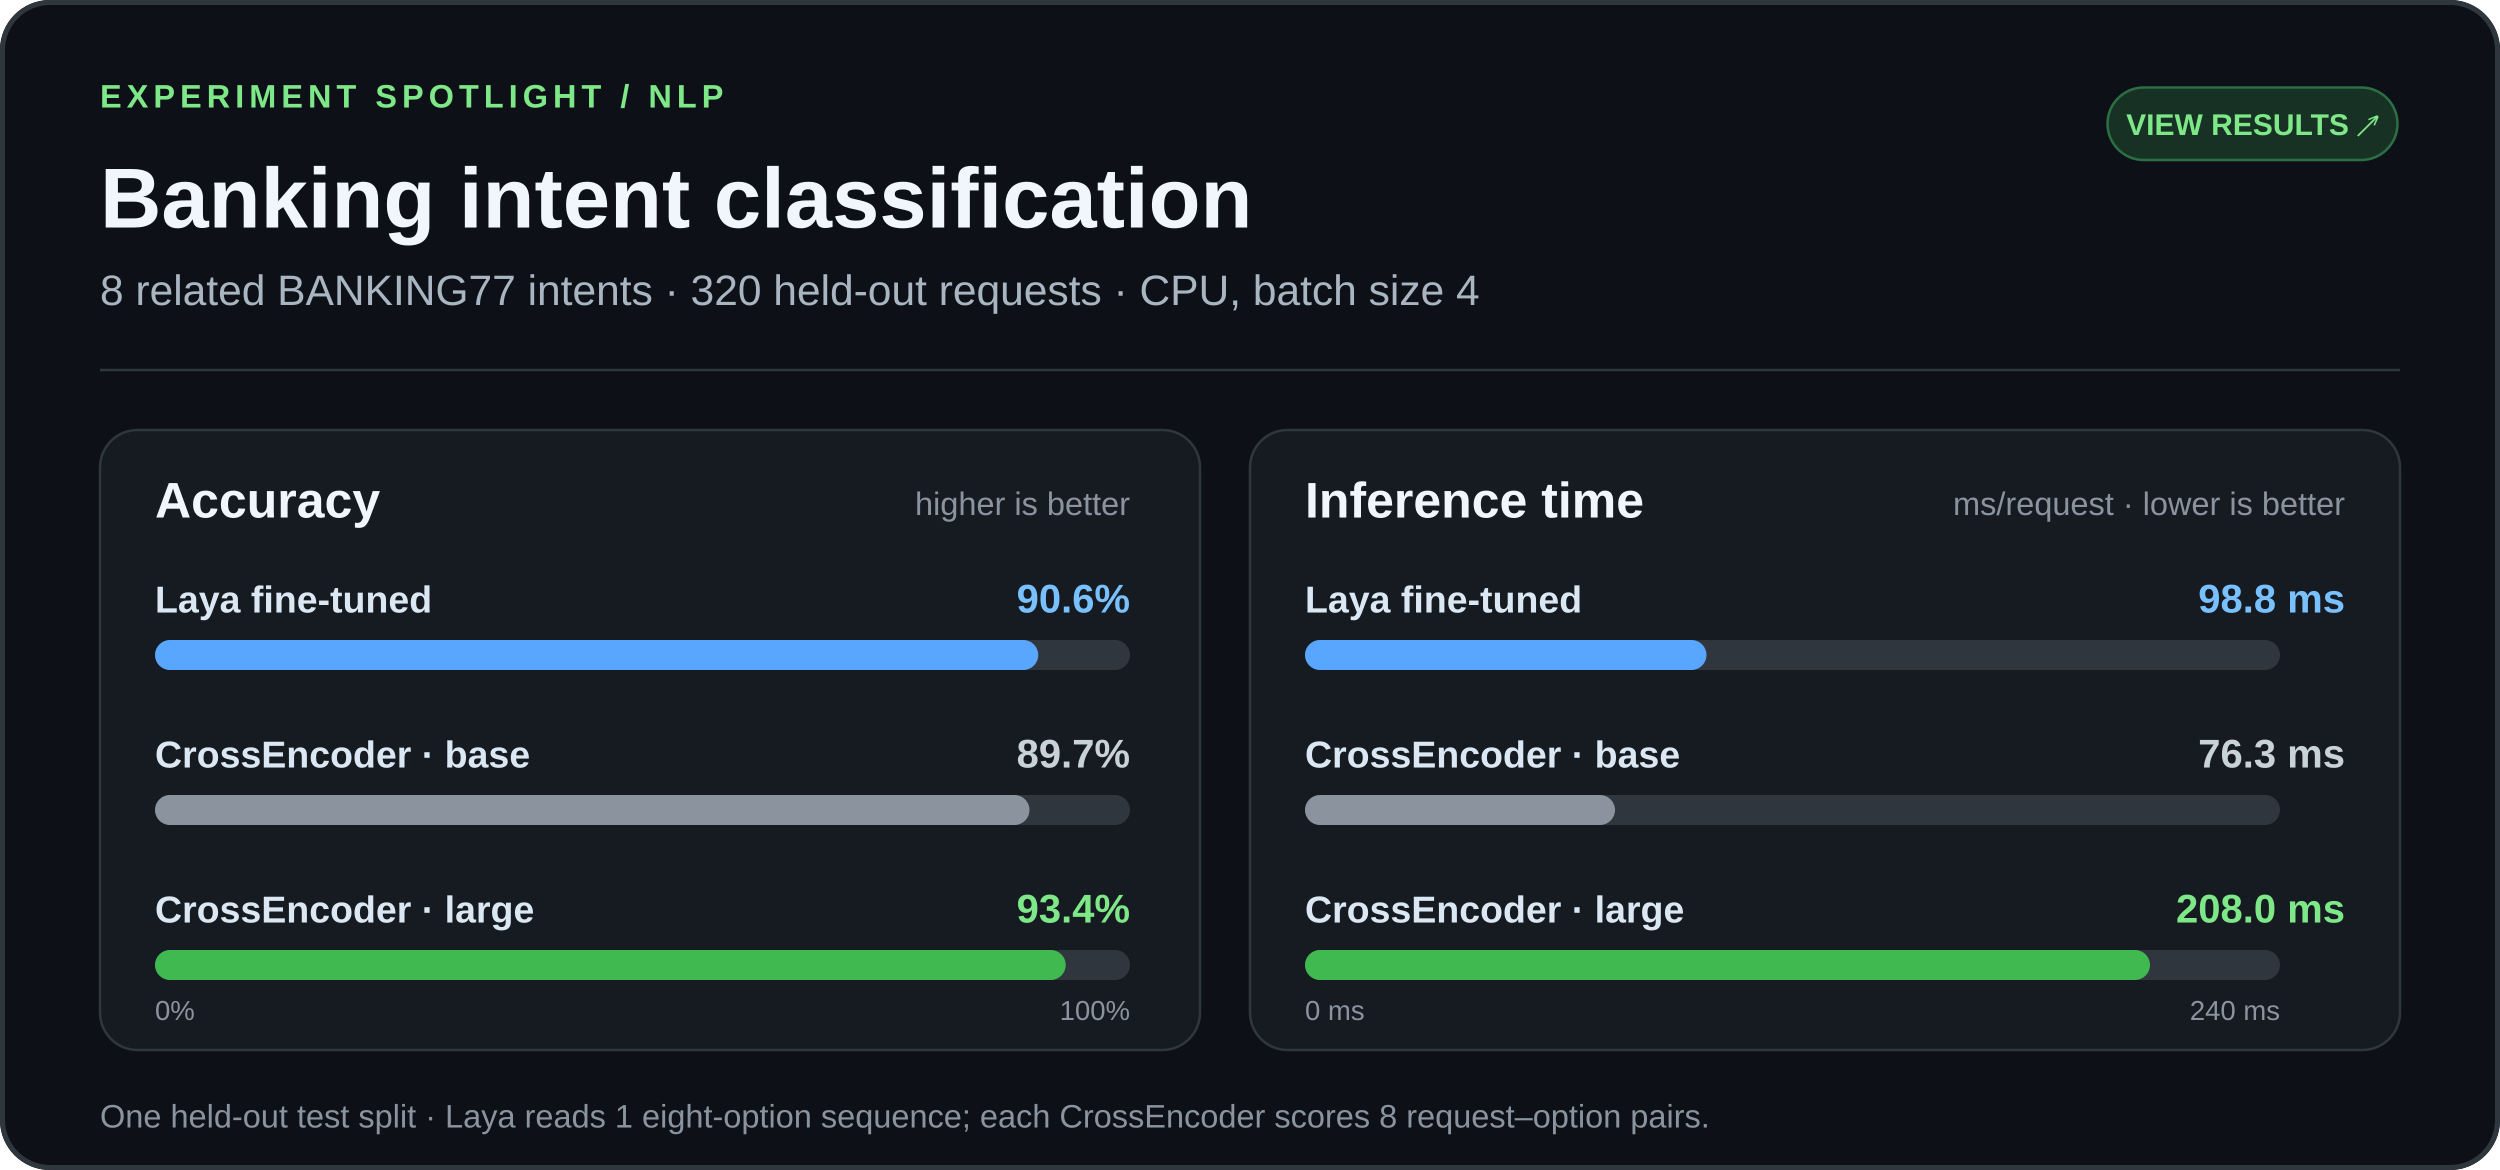
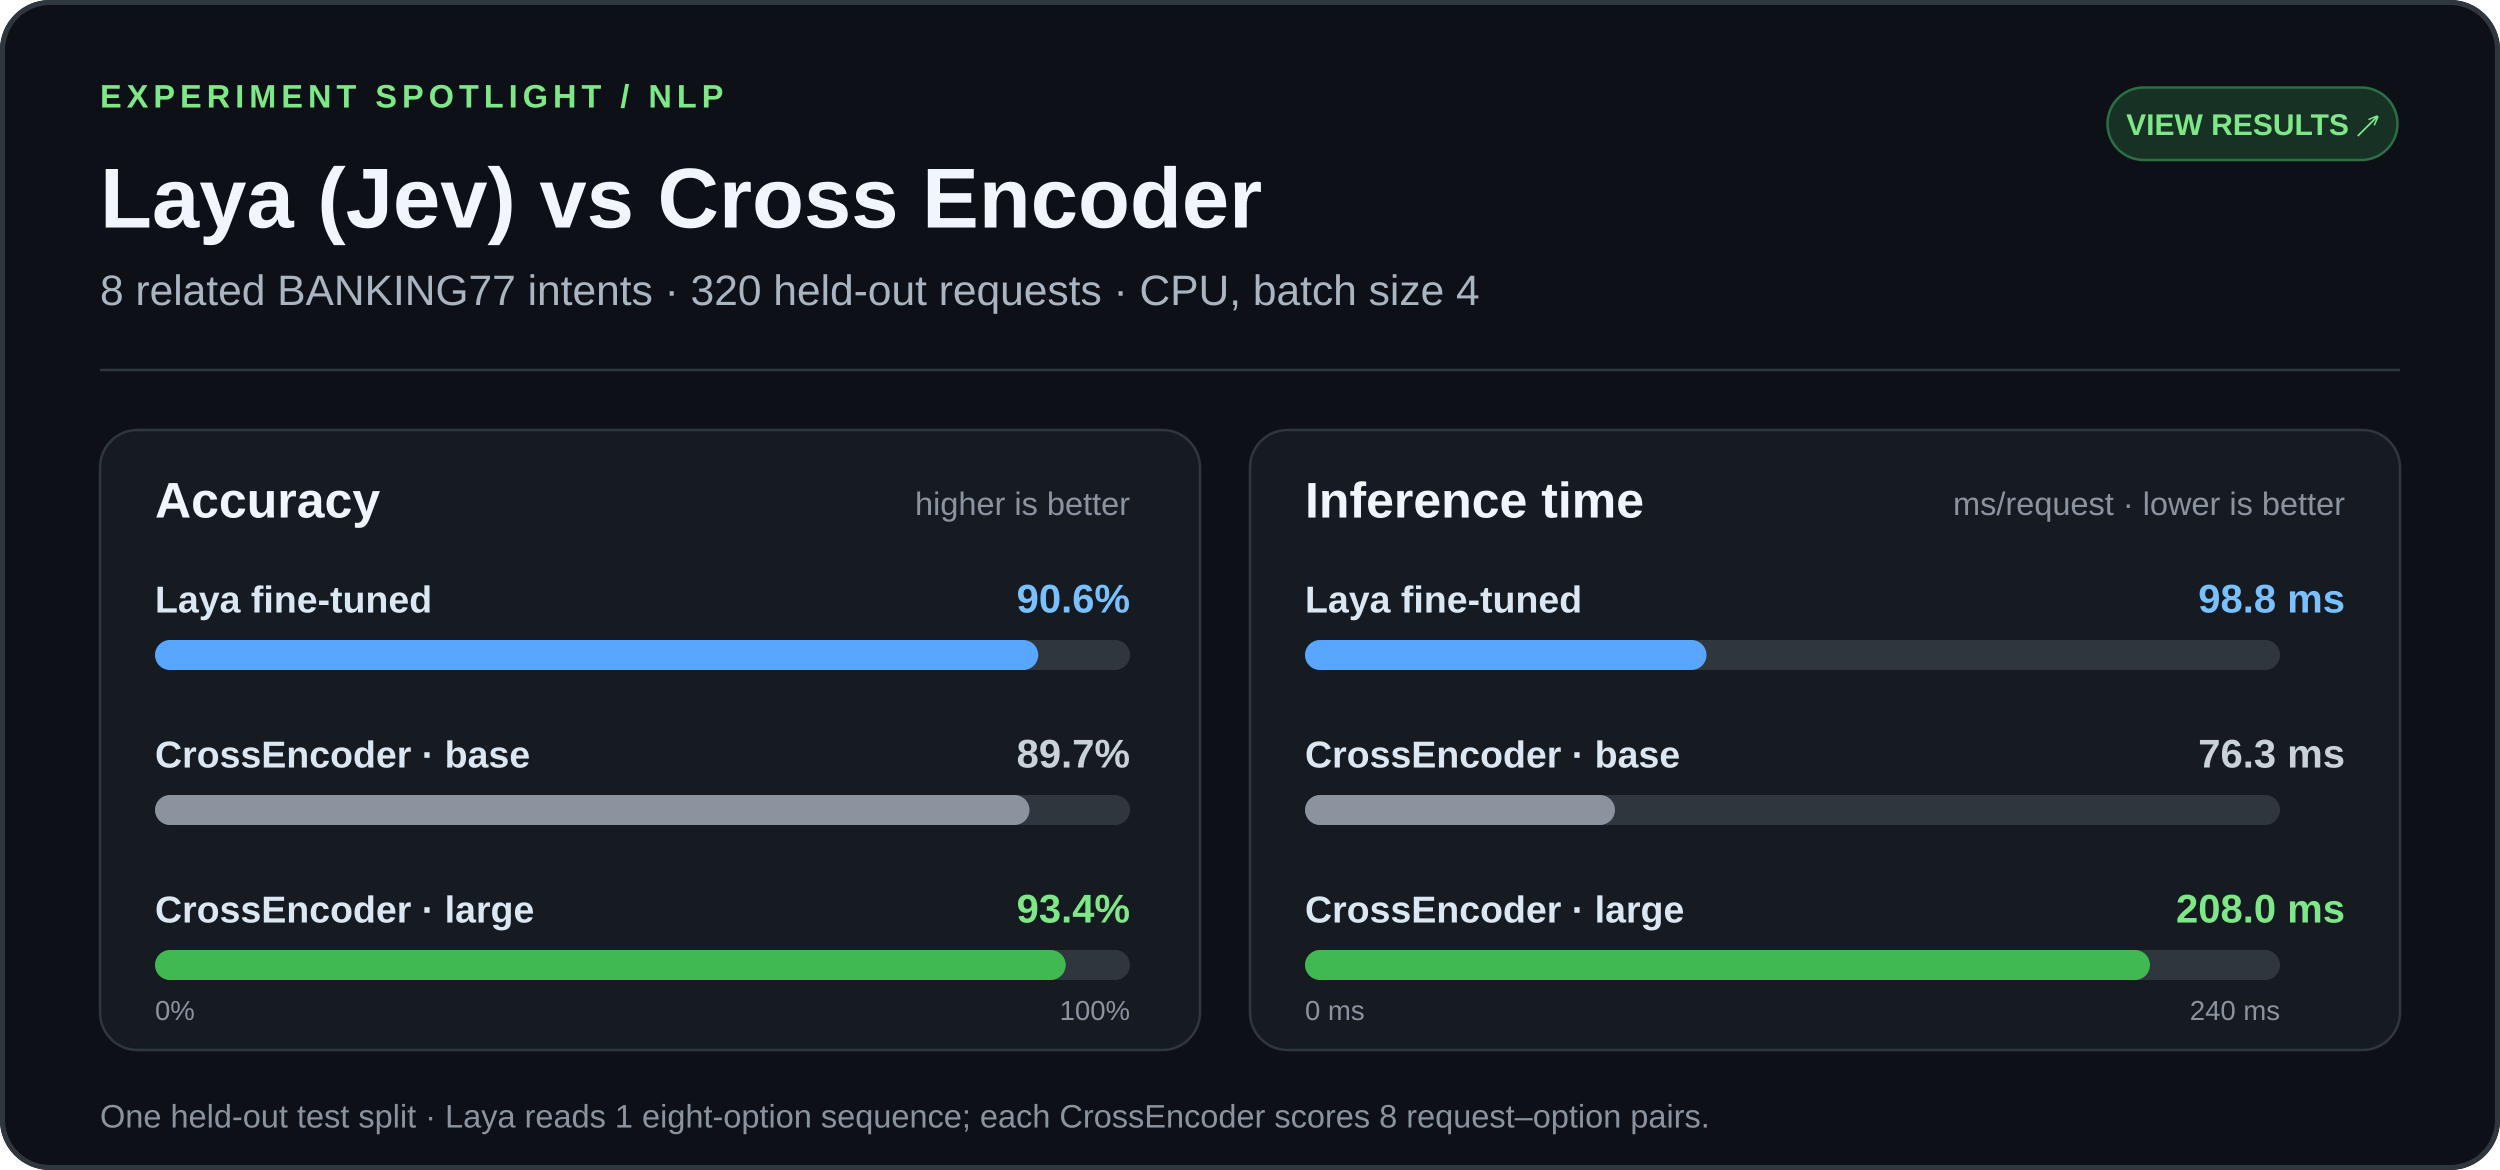
<svg xmlns="http://www.w3.org/2000/svg" viewBox="0 0 1000 468" role="img" aria-labelledby="title description">
  <rect width="1000" height="468" rx="20" fill="#0d1117" />
  <rect x="1" y="1" width="998" height="466" rx="19" fill="none" stroke="#30363d" stroke-width="2" />
  <text x="40" y="43" fill="#7ee787" font-family="Arial, Helvetica, sans-serif" font-size="13" font-weight="700" letter-spacing="2">EXPERIMENT SPOTLIGHT / NLP</text>
-   <text x="40" y="91" fill="#f0f6fc" font-family="Arial, Helvetica, sans-serif" font-size="34" font-weight="700">Banking intent classification</text>
+   <text x="40" y="91" fill="#f0f6fc" font-family="Arial, Helvetica, sans-serif" font-size="34" font-weight="700">Laya (Jev) vs Cross Encoder</text>
  <text x="40" y="122" fill="#aab5c2" font-family="Arial, Helvetica, sans-serif" font-size="17">8 related BANKING77 intents  ·  320 held-out requests  ·  CPU, batch size 4</text>
  <rect x="843" y="35" width="116" height="29" rx="14.5" fill="#173224" stroke="#2b6f43" />
  <text x="901" y="54" text-anchor="middle" fill="#7ee787" font-family="Arial, Helvetica, sans-serif" font-size="12" font-weight="700">VIEW RESULTS ↗</text>
  <line x1="40" y1="148" x2="960" y2="148" stroke="#30363d" />
  <rect x="40" y="172" width="440" height="248" rx="15" fill="#161b22" stroke="#30363d" />
  <rect x="500" y="172" width="460" height="248" rx="15" fill="#161b22" stroke="#30363d" />
  <text x="62" y="207" fill="#f0f6fc" font-family="Arial, Helvetica, sans-serif" font-size="20" font-weight="700">Accuracy</text>
  <text x="452" y="206" text-anchor="end" fill="#8b949e" font-family="Arial, Helvetica, sans-serif" font-size="13">higher is better</text>
  <text x="522" y="207" fill="#f0f6fc" font-family="Arial, Helvetica, sans-serif" font-size="20" font-weight="700">Inference time</text>
  <text x="938" y="206" text-anchor="end" fill="#8b949e" font-family="Arial, Helvetica, sans-serif" font-size="13">ms/request · lower is better</text>
  <text x="62" y="245" fill="#dbe7f2" font-family="Arial, Helvetica, sans-serif" font-size="15" font-weight="600">Laya fine-tuned</text>
  <text x="452" y="245" text-anchor="end" fill="#79c0ff" font-family="Arial, Helvetica, sans-serif" font-size="16" font-weight="700">90.6%</text>
  <rect x="62" y="256" width="390" height="12" rx="6" fill="#30363d" />
  <rect x="62" y="256" width="353.3" height="12" rx="6" fill="#58a6ff" />
  <text x="522" y="245" fill="#dbe7f2" font-family="Arial, Helvetica, sans-serif" font-size="15" font-weight="600">Laya fine-tuned</text>
  <text x="938" y="245" text-anchor="end" fill="#79c0ff" font-family="Arial, Helvetica, sans-serif" font-size="16" font-weight="700">98.8 ms</text>
  <rect x="522" y="256" width="390" height="12" rx="6" fill="#30363d" />
  <rect x="522" y="256" width="160.6" height="12" rx="6" fill="#58a6ff" />
  <text x="62" y="307" fill="#dbe7f2" font-family="Arial, Helvetica, sans-serif" font-size="15" font-weight="600">CrossEncoder · base</text>
  <text x="452" y="307" text-anchor="end" fill="#c9d1d9" font-family="Arial, Helvetica, sans-serif" font-size="16" font-weight="700">89.7%</text>
  <rect x="62" y="318" width="390" height="12" rx="6" fill="#30363d" />
  <rect x="62" y="318" width="349.8" height="12" rx="6" fill="#8b949e" />
  <text x="522" y="307" fill="#dbe7f2" font-family="Arial, Helvetica, sans-serif" font-size="15" font-weight="600">CrossEncoder · base</text>
  <text x="938" y="307" text-anchor="end" fill="#c9d1d9" font-family="Arial, Helvetica, sans-serif" font-size="16" font-weight="700">76.3 ms</text>
  <rect x="522" y="318" width="390" height="12" rx="6" fill="#30363d" />
  <rect x="522" y="318" width="124.0" height="12" rx="6" fill="#8b949e" />
  <text x="62" y="369" fill="#dbe7f2" font-family="Arial, Helvetica, sans-serif" font-size="15" font-weight="600">CrossEncoder · large</text>
  <text x="452" y="369" text-anchor="end" fill="#7ee787" font-family="Arial, Helvetica, sans-serif" font-size="16" font-weight="700">93.4%</text>
  <rect x="62" y="380" width="390" height="12" rx="6" fill="#30363d" />
  <rect x="62" y="380" width="364.3" height="12" rx="6" fill="#3fb950" />
  <text x="522" y="369" fill="#dbe7f2" font-family="Arial, Helvetica, sans-serif" font-size="15" font-weight="600">CrossEncoder · large</text>
  <text x="938" y="369" text-anchor="end" fill="#7ee787" font-family="Arial, Helvetica, sans-serif" font-size="16" font-weight="700">208.0 ms</text>
  <rect x="522" y="380" width="390" height="12" rx="6" fill="#30363d" />
  <rect x="522" y="380" width="338.0" height="12" rx="6" fill="#3fb950" />
  <text x="62" y="408" fill="#8b949e" font-family="Arial, Helvetica, sans-serif" font-size="11">0%</text>
  <text x="452" y="408" text-anchor="end" fill="#8b949e" font-family="Arial, Helvetica, sans-serif" font-size="11">100%</text>
  <text x="522" y="408" fill="#8b949e" font-family="Arial, Helvetica, sans-serif" font-size="11">0 ms</text>
  <text x="912" y="408" text-anchor="end" fill="#8b949e" font-family="Arial, Helvetica, sans-serif" font-size="11">240 ms</text>
  <text x="40" y="451" fill="#8b949e" font-family="Arial, Helvetica, sans-serif" font-size="13">One held-out test split · Laya reads 1 eight-option sequence; each CrossEncoder scores 8 request–option pairs.</text>
</svg>
